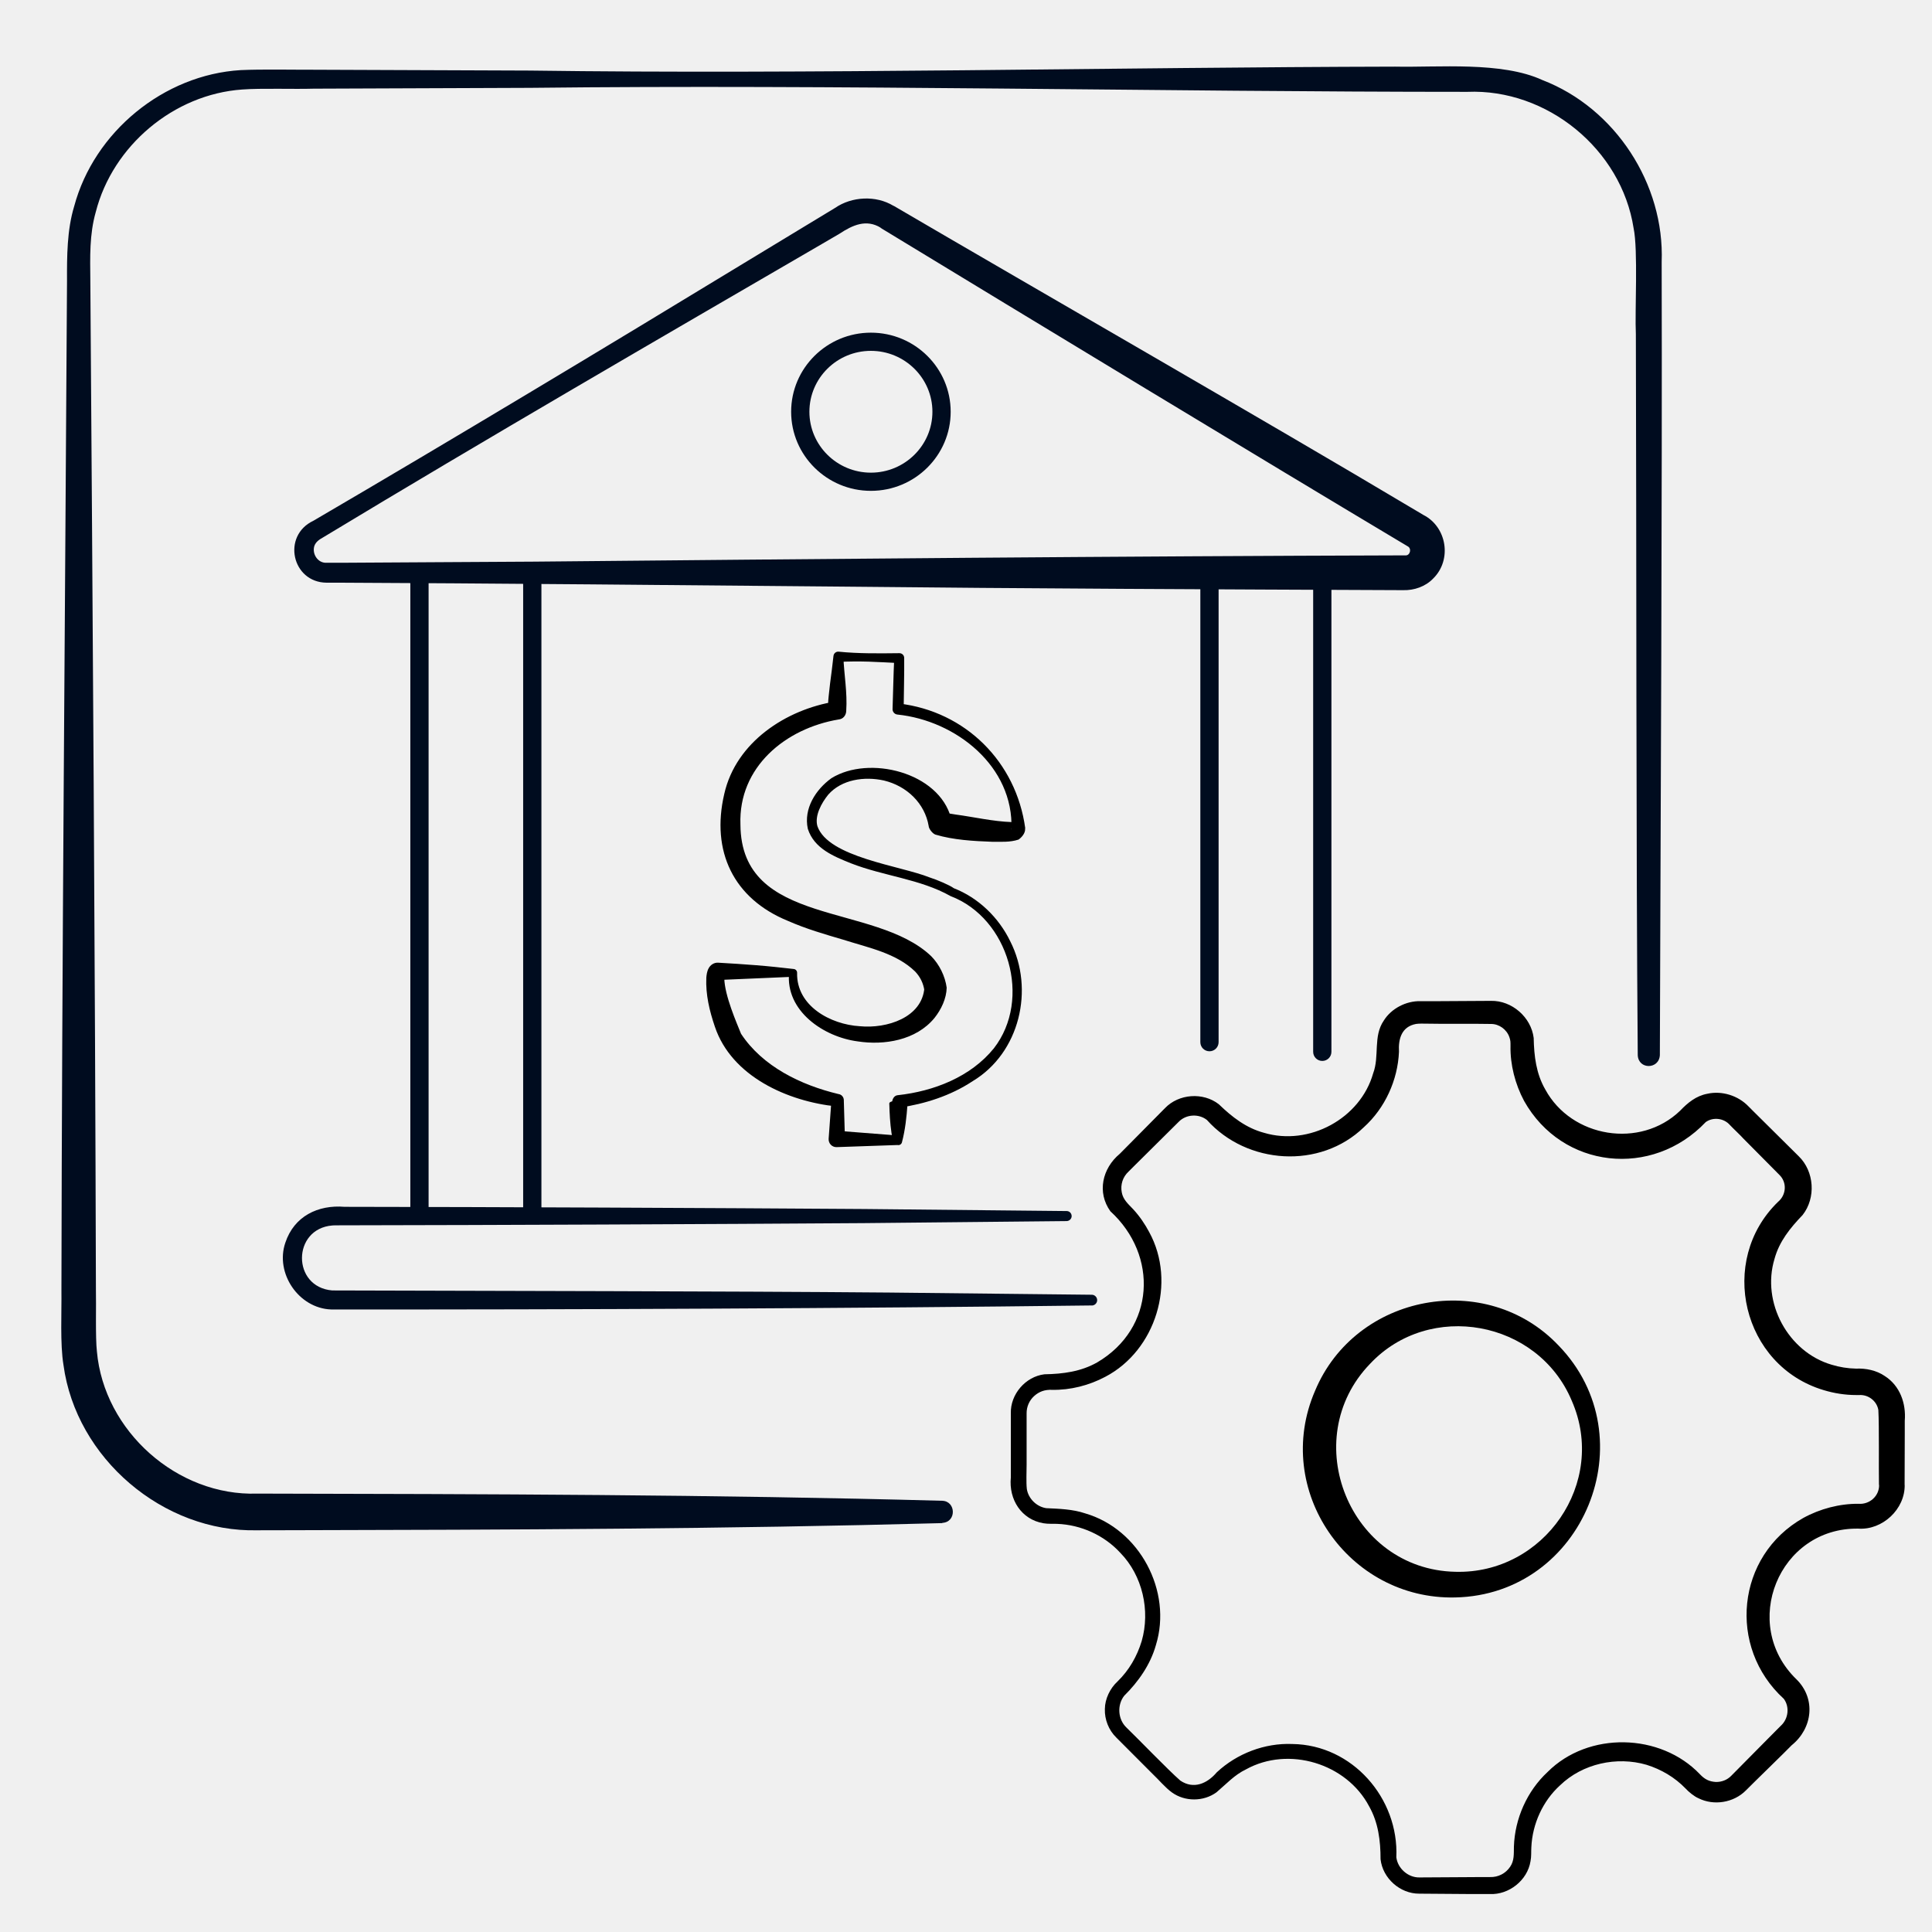
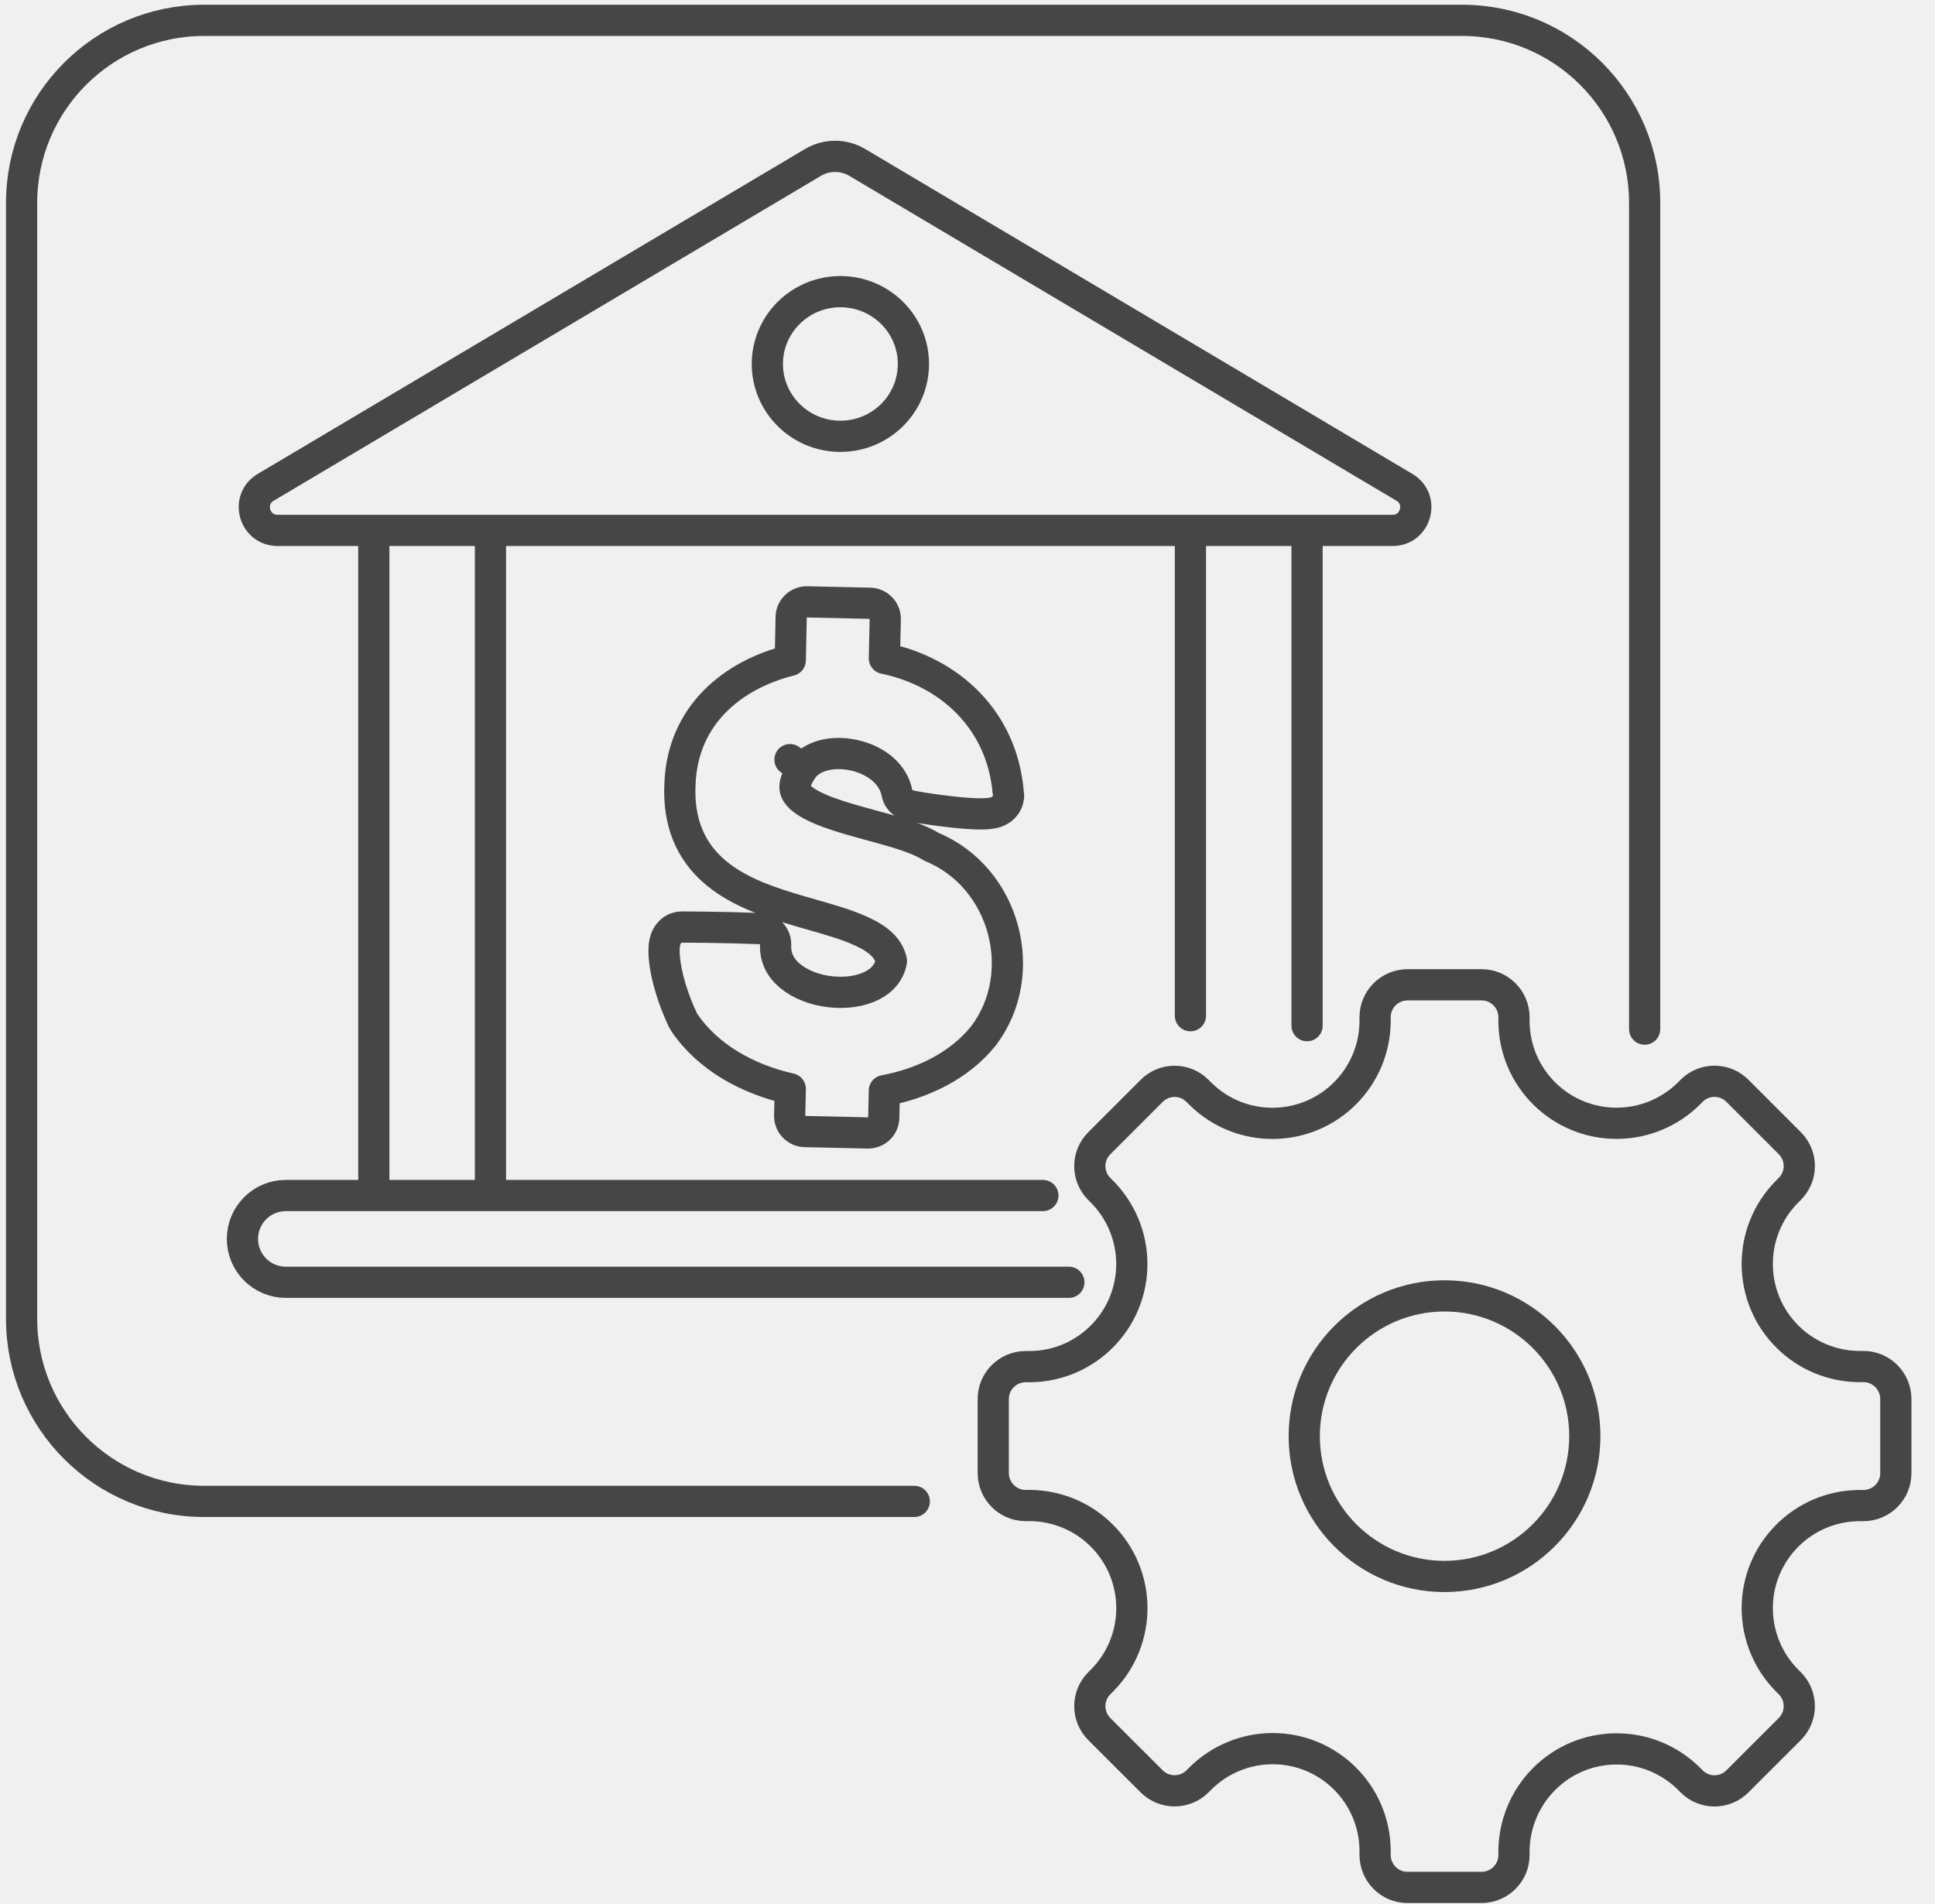
- <svg xmlns="http://www.w3.org/2000/svg" viewBox="0 0 256 256" fill="none">
-   <g clip-path="url(#clip0_1128_1415)">
-     <path d="M124.86 201.82C96.23 202.6 67.51 202.7 38.87 202.76L34.09 202.77C21.62 203.07 10.07 193.22 8.41 180.86C7.95 178.09 8.18 173.82 8.14 170.97C8.21 127.5 8.63 80.82 8.88 37.2C8.87 33.99 8.87 30.49 9.83 27.33C12.48 17.46 21.71 9.9 31.89 9.29C34.73 9.16 38.69 9.25 41.54 9.24C47.5 9.27 64.01 9.32 70.2 9.35C107.26 9.86 148.01 8.91 184.86 8.83C190.54 8.95 199 8.12 204.38 10.61C214.03 14.32 220.58 24.4 220.18 34.71C220.26 66.05 220.04 108.33 219.94 139.81C219.84 141.72 217.09 141.75 217.01 139.81C216.78 112.23 216.85 71.73 216.76 44.26C216.61 41.3 217.07 33.11 216.46 30.23C214.84 19.79 205 11.73 194.42 12.17C154.24 12.17 110.58 11.18 70.21 11.64C64 11.68 47.58 11.71 41.55 11.75C38.97 11.83 34.61 11.67 32.1 11.86C23.03 12.49 14.93 19.31 12.69 28.09C11.84 31.09 11.94 34.03 11.97 37.18C12.28 80.84 12.6 127.43 12.71 170.95C12.76 172.72 12.63 177.25 12.84 179.07C13.77 189.62 23.49 198.27 34.08 197.91C64.31 197.97 94.63 198.04 124.85 198.86C126.68 198.91 126.77 201.7 124.85 201.79L124.86 201.82Z" fill="#000C1F" />
-     <path d="M252.381 196.74C252.441 199.98 249.431 202.77 246.241 202.55C235.701 202.39 230.501 215.24 238.051 222.53C240.641 225.09 240.19 229.01 237.4 231.26C236.64 232.06 232.211 236.35 231.34 237.24C229.73 238.87 227.101 239.3 225.061 238.28C224.471 238.03 223.741 237.42 223.351 236.99C221.911 235.5 220.121 234.45 218.161 233.84C214.231 232.7 209.701 233.68 206.721 236.56C204.431 238.63 203.051 241.68 202.911 244.76C202.871 245.35 202.931 245.98 202.801 246.62C202.401 249.15 199.941 251.09 197.411 250.97H196.561H194.861L188.051 250.92C185.511 250.93 183.21 248.88 182.931 246.36C182.931 243.89 182.631 241.49 181.411 239.34C178.411 233.65 170.741 231.33 165.101 234.45C163.571 235.18 162.481 236.4 161.191 237.49C159.481 238.74 157.01 238.75 155.291 237.51C154.42 236.89 153.491 235.77 152.711 235.04L147.901 230.22C146.911 229.25 146.351 227.84 146.401 226.45C146.411 225.1 147.101 223.7 148.071 222.81C149.611 221.32 150.671 219.46 151.281 217.45C152.441 213.41 151.391 208.77 148.441 205.75C146.311 203.43 143.231 202.04 140.091 201.92C139.501 201.89 138.901 201.95 138.271 201.84C135.331 201.35 133.651 198.68 133.941 195.78V194.08V187.27C133.871 184.75 135.881 182.41 138.391 182.1C140.861 182.06 143.251 181.74 145.391 180.52C153.041 176.02 153.521 166.35 147.131 160.5C145.331 157.99 146.061 154.81 148.371 152.89L149.571 151.68L154.361 146.84C156.181 144.93 159.411 144.69 161.501 146.32C163.261 148.02 165.131 149.47 167.481 150.1C173.461 151.89 180.251 148.22 181.951 142.22C182.811 139.95 181.921 137.31 183.361 135.23C184.361 133.62 186.321 132.62 188.201 132.66H189.051H190.751L197.561 132.62C200.331 132.56 202.881 134.78 203.221 137.53C203.271 139.96 203.551 142.26 204.751 144.35C208.231 150.77 217.351 152.25 222.62 147.18C223.62 146.13 224.75 145.2 226.23 144.93C228.171 144.49 230.331 145.18 231.691 146.61L232.29 147.21L233.501 148.41L238.331 153.2C240.411 155.21 240.641 158.72 238.861 160.99C237.191 162.73 235.761 164.5 235.131 166.81C233.381 172.57 236.911 179.13 242.691 180.83C243.741 181.15 244.841 181.33 245.941 181.35C247.241 181.29 248.651 181.58 249.741 182.33C251.751 183.61 252.581 185.95 252.391 188.26V189.96L252.37 196.77L252.381 196.74ZM248.971 196.74C248.931 194.54 249.011 188.94 248.891 186.83C248.691 185.65 247.58 184.78 246.37 184.85H245.941C244.491 184.85 243.04 184.62 241.65 184.2C230.86 180.98 227.561 167.04 235.601 159.25C236.701 158.33 236.8 156.7 235.811 155.71L231.021 150.88C230.651 150.46 229.591 149.47 229.221 149.07C228.431 148.16 227.001 147.98 226.021 148.68C218.931 156.15 207.01 154.9 201.951 145.88C200.76 143.65 200.1 141.07 200.15 138.58C200.15 138.02 200.151 137.88 200.001 137.43C199.651 136.41 198.641 135.67 197.561 135.68C196.311 135.64 190.181 135.68 189.061 135.64C188.691 135.63 187.941 135.62 187.621 135.68C185.731 136.04 185.271 137.63 185.371 139.36C185.211 143.13 183.521 146.83 180.721 149.36C174.921 154.98 165.221 154.32 159.921 148.4C158.831 147.54 157.15 147.64 156.181 148.65L151.351 153.44C150.951 153.82 149.931 154.86 149.541 155.24C148.771 155.95 148.441 156.98 148.641 158C148.811 158.96 149.501 159.54 150.161 160.24C151.001 161.15 151.701 162.18 152.281 163.27C155.921 169.93 153.151 178.93 146.461 182.43C144.301 183.58 141.821 184.21 139.401 184.16C138.451 184.12 137.691 184.38 137.011 185C136.381 185.58 136.021 186.41 136.031 187.28V194.08C136.031 194.96 135.961 196.44 136.061 197.3C136.261 198.57 137.341 199.64 138.621 199.84C140.331 199.92 142.141 199.97 143.791 200.53C151 202.62 155.371 210.85 153.161 217.99C152.431 220.58 150.831 222.85 148.961 224.7C148.001 225.92 148.121 227.82 149.251 228.9C150.891 230.48 154.751 234.5 156.401 235.94C158.161 237.13 159.961 236.34 161.231 234.84C163.901 232.35 167.581 230.94 171.241 231.09C179.191 231.19 185.371 238.28 185.021 246.1C185.201 247.58 186.581 248.8 188.081 248.77L194.881 248.73C195.451 248.73 196.881 248.71 197.431 248.72C198.51 248.76 199.511 248.24 200.101 247.36C200.661 246.55 200.581 245.65 200.601 244.69C200.721 240.98 202.34 237.33 205.061 234.8C210.44 229.4 220.021 229.6 225.26 235.11C225.881 235.77 226.491 236.07 227.351 236.12C228.121 236.14 228.87 235.85 229.4 235.3L234.18 230.47L235.381 229.26L235.98 228.66C236.97 227.76 237.161 226.17 236.361 225.1C228.871 218.27 230.051 206.16 238.941 201.14C241.161 199.92 243.751 199.24 246.251 199.26C247.731 199.38 249.011 198.23 248.991 196.78L248.971 196.74Z" fill="black" />
-     <path d="M192.831 211.67C178.641 212 168.561 197.44 174.251 184.29C179.631 171.4 196.961 168.2 206.521 178.29C218.341 190.5 209.851 211.31 192.831 211.67ZM192.831 208.27C204.571 208.61 213.041 196.47 208.261 185.59C203.781 174.93 189.411 172.32 181.541 180.71C171.861 190.73 178.841 207.97 192.831 208.27Z" fill="black" />
-     <path d="M115.4 65.04C109.57 65.04 104.83 60.34 104.83 54.56C104.83 48.78 109.57 44.08 115.4 44.08C121.23 44.08 125.97 48.78 125.97 54.56C125.97 60.34 121.23 65.04 115.4 65.04ZM115.4 46.49C110.9 46.49 107.25 50.11 107.25 54.56C107.25 59.01 110.91 62.63 115.4 62.63C119.89 62.63 123.55 59.01 123.55 54.56C123.55 50.11 119.89 46.49 115.4 46.49Z" fill="#000C1F" />
-     <path d="M70.531 161.64C69.861 161.64 69.321 161.1 69.321 160.43V76.81C69.321 76.14 69.861 75.6 70.531 75.6C71.201 75.6 71.741 76.14 71.741 76.81V160.43C71.741 161.1 71.201 161.64 70.531 161.64ZM55.581 161.64C54.911 161.64 54.371 161.1 54.371 160.43V75.96C54.371 75.29 54.911 74.75 55.581 74.75C56.251 74.75 56.791 75.29 56.791 75.96V160.43C56.791 161.1 56.251 161.64 55.581 161.64Z" fill="#000C1F" />
-     <path d="M144.67 172.98C112.96 173.37 75.5 173.54 43.86 173.51C39.58 173.35 36.42 168.71 37.81 164.66C38.97 161.16 42.13 159.62 45.65 159.91C65.64 159.93 94.41 160.06 114.48 160.2L141.34 160.47C141.71 160.47 142 160.77 142 161.14C142 161.5 141.7 161.79 141.34 161.8L114.48 162.07C94.37 162.21 65.67 162.33 45.65 162.36C45.35 162.37 44.33 162.35 44.04 162.38C38.7 162.81 38.65 170.54 44.02 170.99C66.03 171.06 95.69 171.08 117.81 171.27L144.67 171.56C145.06 171.56 145.38 171.89 145.38 172.28C145.38 172.67 145.06 172.98 144.67 172.99V172.98Z" fill="#000C1F" />
-     <path d="M175.211 140.58C174.541 140.58 174.001 140.04 174.001 139.37V76.81C174.001 76.14 174.541 75.6 175.211 75.6C175.881 75.6 176.421 76.14 176.421 76.81V139.37C176.421 140.04 175.881 140.58 175.211 140.58ZM160.261 139.3C159.591 139.3 159.051 138.76 159.051 138.09V76.81C159.051 76.14 159.591 75.6 160.261 75.6C160.931 75.6 161.471 76.14 161.471 76.81V138.09C161.471 138.76 160.931 139.3 160.261 139.3Z" fill="#000C1F" />
-     <path d="M118.411 27.27C137.801 38.62 167.901 55.89 186.931 67.24L188.031 67.89L188.581 68.22C191.711 69.79 192.441 74.17 189.901 76.66C188.891 77.72 187.381 78.24 185.931 78.2C161.721 78.1 135.871 77.99 111.721 77.73C95.431 77.57 61.161 77.27 45.191 77.21H43.911H43.271C38.681 77.17 37.311 70.99 41.531 69C60.101 58.14 80.151 46.07 98.621 34.84C100.241 33.84 108.121 29.1 109.561 28.21L110.651 27.55C112.861 26.03 116.061 25.85 118.401 27.28L118.411 27.27ZM116.691 30.17C114.801 29.02 113.021 29.79 111.221 30.98L109.011 32.27C87.321 44.88 64.261 58.24 42.841 71.19C42.311 71.49 41.871 71.77 41.661 72.32C41.311 73.37 42.101 74.64 43.281 74.57C43.671 74.57 44.791 74.57 45.201 74.57C48.261 74.54 67.261 74.45 70.791 74.42C107.491 74.07 149.451 73.69 185.941 73.59H186.101H186.181H186.201C186.231 73.59 186.261 73.59 186.291 73.59C186.361 73.6 186.381 73.55 186.441 73.57C186.861 73.42 187.021 72.71 186.591 72.43C167.061 60.77 136.351 42.15 116.691 30.2V30.17Z" fill="#000C1F" />
-     <path d="M134.02 109.9C134.35 101.56 126.69 95.48 118.9 94.68C118.53 94.64 118.25 94.31 118.27 93.94C118.35 91.69 118.38 89.44 118.49 87.2L119.12 87.86C117.78 87.79 116.43 87.72 115.09 87.67C113.75 87.63 112.4 87.64 111.06 87.71L111.75 87.05C111.85 89.42 112.29 91.8 112.13 94.17C112.13 94.76 111.73 95.28 111.14 95.33C104.08 96.51 97.831 101.64 98.111 109.25C98.18 122.89 115.89 119.54 123.39 126.7C124.47 127.8 125.23 129.33 125.44 130.87C125.41 132.31 124.72 133.76 123.82 134.89C121.38 137.86 117.15 138.53 113.66 137.99C109.14 137.41 104.06 133.96 104.56 128.89L105.06 129.43L95.3 129.85H95.15H95.111C95.081 129.85 95.061 129.85 95.141 129.85C95.481 129.84 95.781 129.65 95.93 129.39C96.02 129.19 95.941 129.45 95.971 129.63C96.02 131.95 97.65 135.62 98.191 136.98C101.04 141.31 106.1 143.77 111.11 144.97C111.5 145.02 111.79 145.35 111.81 145.74V145.81L111.96 150.94L110.9 149.83L118.95 150.46L118.3 151.08C118.03 149.79 117.93 148.51 117.87 147.21L117.85 146.57C117.87 146.21 117.68 146.1 118.22 145.93C118.29 145.53 118.53 145.16 118.95 145.12C123.73 144.6 128.62 142.7 131.69 138.91C136.76 132.39 133.66 121.67 125.96 118.74C121.92 116.46 117.08 116.09 112.75 114.39C110.49 113.48 107.87 112.44 107.04 109.82C106.46 107.13 108.1 104.61 110.16 103.12C115.12 100.03 124.43 102.3 126.03 108.43L126.1 108.69L126.13 108.82V108.85C126.09 108.39 125.6 107.8 125.12 107.68C125.49 107.74 126.25 107.88 126.63 107.93C129.07 108.26 131.61 108.85 134.05 108.93C134.26 108.93 134.35 108.89 134.25 109.15C134.13 109.34 133.98 109.64 134.01 109.9H134.02ZM135.83 109.77C135.9 110.38 135.37 110.97 134.96 111.25C133.81 111.63 132.63 111.53 131.47 111.54C129 111.45 126.32 111.3 123.95 110.59C123.57 110.46 123.07 109.83 123.05 109.43C122.54 106.47 120.2 104.16 117.12 103.42C114.52 102.85 111.53 103.28 109.75 105.29C108.85 106.4 107.92 108.09 108.31 109.47C109.75 113.61 119.28 114.7 123.17 116.26C124.13 116.56 125.87 117.3 126.38 117.69C129.66 118.97 132.34 121.58 133.86 124.72C137.1 131.09 135.12 139.52 128.88 143.26C125.96 145.19 122.58 146.27 119.16 146.77L119.89 145.96C120.24 146.07 120.28 146.18 120.25 146.29C120.13 148 119.95 149.7 119.51 151.37C119.44 151.63 119.18 151.78 118.93 151.72L110.86 152C110.24 152.02 109.76 151.5 109.8 150.89L110.17 145.77L110.86 146.61C104.42 145.95 96.941 142.66 94.721 136.03C94.01 133.94 93.49 131.79 93.591 129.55C93.621 129.2 93.671 128.71 93.9 128.3C94.13 127.87 94.591 127.54 95.13 127.56C96.831 127.66 98.531 127.76 100.23 127.9C101.88 128.03 103.54 128.21 105.19 128.4C105.45 128.43 105.64 128.67 105.62 128.93C105.53 133.29 110.04 135.75 113.93 135.98C117.5 136.33 122.21 134.84 122.49 130.85V131.27C122.35 130.3 121.95 129.46 121.26 128.73C118.76 126.3 115.12 125.59 111.72 124.51C109.3 123.8 106.83 123.09 104.4 122.02C97.18 119.07 94.191 112.79 95.971 105.19C97.52 98.34 104.15 94 110.73 92.95L109.74 94.11C109.66 92.92 109.88 91.74 109.99 90.56C110.15 89.34 110.31 88.13 110.44 86.91C110.48 86.57 110.78 86.32 111.12 86.35C113.8 86.62 116.49 86.58 119.18 86.55C119.53 86.55 119.81 86.83 119.81 87.18C119.83 89.44 119.76 91.7 119.74 93.96L119.11 93.22C127.93 94.26 134.65 100.95 135.85 109.75L135.83 109.77Z" fill="black" />
-   </g>
-   <defs>
-     <clipPath id="clip0_1128_1415">
-       <rect width="256" height="256" fill="white" />
-     </clipPath>
-   </defs>
+ <svg xmlns="http://www.w3.org/2000/svg" viewBox="0 0 62 61" fill="none">
+   <path d="M29.295 48.108H6.542C3.31 48.108 0.692 45.487 0.692 42.258V6.502C0.692 3.27 3.312 0.652 6.542 0.652H46.847C50.08 0.652 52.697 3.272 52.697 6.502V32.975" stroke="#464646" stroke-linecap="round" stroke-linejoin="round" />
+   <path d="M60.745 47.205C60.745 47.777 60.28 48.24 59.708 48.242H59.565C57.75 48.257 56.29 49.742 56.305 51.557C56.313 52.41 56.65 53.227 57.248 53.835L57.348 53.935C57.753 54.34 57.753 54.997 57.348 55.402L55.668 57.08C55.263 57.485 54.608 57.485 54.203 57.08L54.103 56.98C52.805 55.707 50.723 55.727 49.453 57.025C48.858 57.632 48.52 58.447 48.51 59.297V59.44C48.51 60.012 48.045 60.475 47.473 60.477H45.098C44.525 60.477 44.063 60.012 44.06 59.44V59.297C44.05 57.485 42.575 56.022 40.763 56.03C39.903 56.035 39.08 56.375 38.468 56.98L38.368 57.08C37.963 57.482 37.308 57.482 36.903 57.08L35.223 55.402C34.818 54.997 34.818 54.34 35.223 53.935L35.323 53.835C36.595 52.54 36.58 50.46 35.285 49.185C34.678 48.585 33.858 48.247 33.005 48.24H32.863C32.29 48.24 31.828 47.775 31.825 47.202V44.827C31.825 44.255 32.29 43.792 32.863 43.79H33.005C34.82 43.775 36.28 42.29 36.265 40.475C36.258 39.622 35.92 38.805 35.323 38.197L35.223 38.097C34.818 37.692 34.818 37.037 35.223 36.632L36.903 34.952C37.308 34.547 37.963 34.547 38.368 34.952L38.468 35.052C39.763 36.325 41.845 36.307 43.118 35.01C43.715 34.402 44.053 33.587 44.06 32.735V32.592C44.06 32.02 44.525 31.557 45.098 31.555H47.473C48.045 31.555 48.508 32.02 48.51 32.592V32.735C48.525 34.55 50.01 36.01 51.828 35.992C52.68 35.985 53.495 35.647 54.103 35.05L54.203 34.95C54.608 34.545 55.263 34.545 55.668 34.95L57.348 36.63C57.753 37.035 57.753 37.69 57.348 38.095L57.248 38.195C55.975 39.49 55.993 41.572 57.288 42.845C57.895 43.442 58.713 43.78 59.565 43.787H59.708C60.28 43.787 60.743 44.252 60.745 44.825V47.2V47.205Z" stroke="#464646" stroke-linecap="round" stroke-linejoin="round" />
+   <path d="M46.285 50.513C43.803 50.513 41.79 48.5 41.79 46.017C41.79 43.535 43.803 41.523 46.285 41.523C48.767 41.523 50.78 43.535 50.78 46.017C50.778 48.498 48.767 50.51 46.285 50.513Z" stroke="#464646" stroke-linecap="round" stroke-linejoin="round" />
+   <path d="M29.267 11.662C29.267 12.94 28.222 13.98 26.927 13.98C25.632 13.98 24.587 12.938 24.587 11.662C24.587 10.387 25.632 9.345 26.927 9.345C28.222 9.345 29.267 10.387 29.267 11.662V11.662Z" stroke="#464646" stroke-linecap="round" stroke-linejoin="round" />
+   <path d="M15.715 17.227V38.13M11.977 38.13V17.015" stroke="#464646" stroke-linecap="round" stroke-linejoin="round" />
+   <path d="M34.248 41.087H9.158C8.39 41.087 7.768 40.465 7.768 39.697C7.768 38.93 8.39 38.307 9.158 38.307H33.415" stroke="#464646" stroke-linecap="round" stroke-linejoin="round" />
+   <path d="M41.88 17.227V32.865M38.143 32.545V17.227" stroke="#464646" stroke-linecap="round" stroke-linejoin="round" />
+   <path d="M27.468 5.205L45 15.615C45.648 16 45.375 16.995 44.623 16.995H8.893C8.138 16.995 7.865 16 8.513 15.615L26.048 5.205C26.485 4.945 27.03 4.945 27.468 5.205Z" stroke="#464646" stroke-linecap="round" stroke-linejoin="round" />
+   <path d="M25.35 19.774L25.321 21.158C23.492 21.616 21.876 22.897 21.788 25.107C21.722 26.371 22.145 27.264 22.857 27.896C23.537 28.502 24.447 28.837 25.29 29.095C25.544 29.173 25.791 29.244 26.027 29.311C26.615 29.479 27.144 29.631 27.596 29.837C28.176 30.103 28.477 30.395 28.563 30.795C28.494 31.151 28.279 31.404 27.957 31.572C27.599 31.759 27.113 31.835 26.611 31.779C26.11 31.724 25.644 31.543 25.32 31.275C25.008 31.017 24.834 30.686 24.852 30.277C24.858 30.144 24.81 30.014 24.72 29.916C24.63 29.818 24.504 29.76 24.371 29.755C23.032 29.705 22.04 29.705 21.855 29.705C21.516 29.705 21.376 29.981 21.344 30.057C21.301 30.161 21.287 30.268 21.281 30.347C21.268 30.516 21.283 30.725 21.32 30.952C21.394 31.412 21.569 32.025 21.883 32.689C21.893 32.711 21.906 32.733 21.92 32.754C22.677 33.879 23.955 34.58 25.321 34.888L25.302 35.747C25.297 36.023 25.515 36.251 25.791 36.257L27.806 36.302C27.939 36.305 28.067 36.255 28.163 36.164C28.259 36.072 28.314 35.946 28.317 35.813L28.336 34.947C29.565 34.716 30.724 34.156 31.494 33.214L31.505 33.201C33.03 31.201 32.209 28.111 29.856 27.139C29.447 26.883 28.853 26.704 28.297 26.549C28.164 26.512 28.031 26.476 27.899 26.44C27.421 26.309 26.953 26.182 26.537 26.028C25.985 25.823 25.662 25.618 25.535 25.422C25.484 25.344 25.462 25.266 25.475 25.164C25.488 25.049 25.548 24.873 25.721 24.627L25.312 24.34L25.721 24.627C25.997 24.236 26.643 24.04 27.367 24.2C28.076 24.357 28.625 24.806 28.741 25.41C28.77 25.558 28.855 25.646 28.887 25.677C28.926 25.715 28.963 25.738 28.982 25.748C29.019 25.77 29.052 25.783 29.065 25.788C29.094 25.799 29.122 25.806 29.136 25.81C29.17 25.819 29.209 25.828 29.248 25.835C29.329 25.851 29.438 25.87 29.563 25.89C29.814 25.931 30.146 25.977 30.479 26.014C30.807 26.05 31.152 26.079 31.421 26.079C31.549 26.079 31.693 26.073 31.816 26.046C31.873 26.034 31.972 26.008 32.068 25.944C32.176 25.871 32.332 25.706 32.313 25.448C32.312 25.424 32.308 25.4 32.303 25.377C32.104 23.078 30.445 21.534 28.337 21.095L28.365 19.841C28.371 19.565 28.152 19.336 27.876 19.33L25.861 19.285C25.728 19.282 25.6 19.332 25.504 19.424C25.408 19.516 25.353 19.642 25.35 19.774Z" stroke="#464646" stroke-linecap="round" stroke-linejoin="round" />
</svg>
